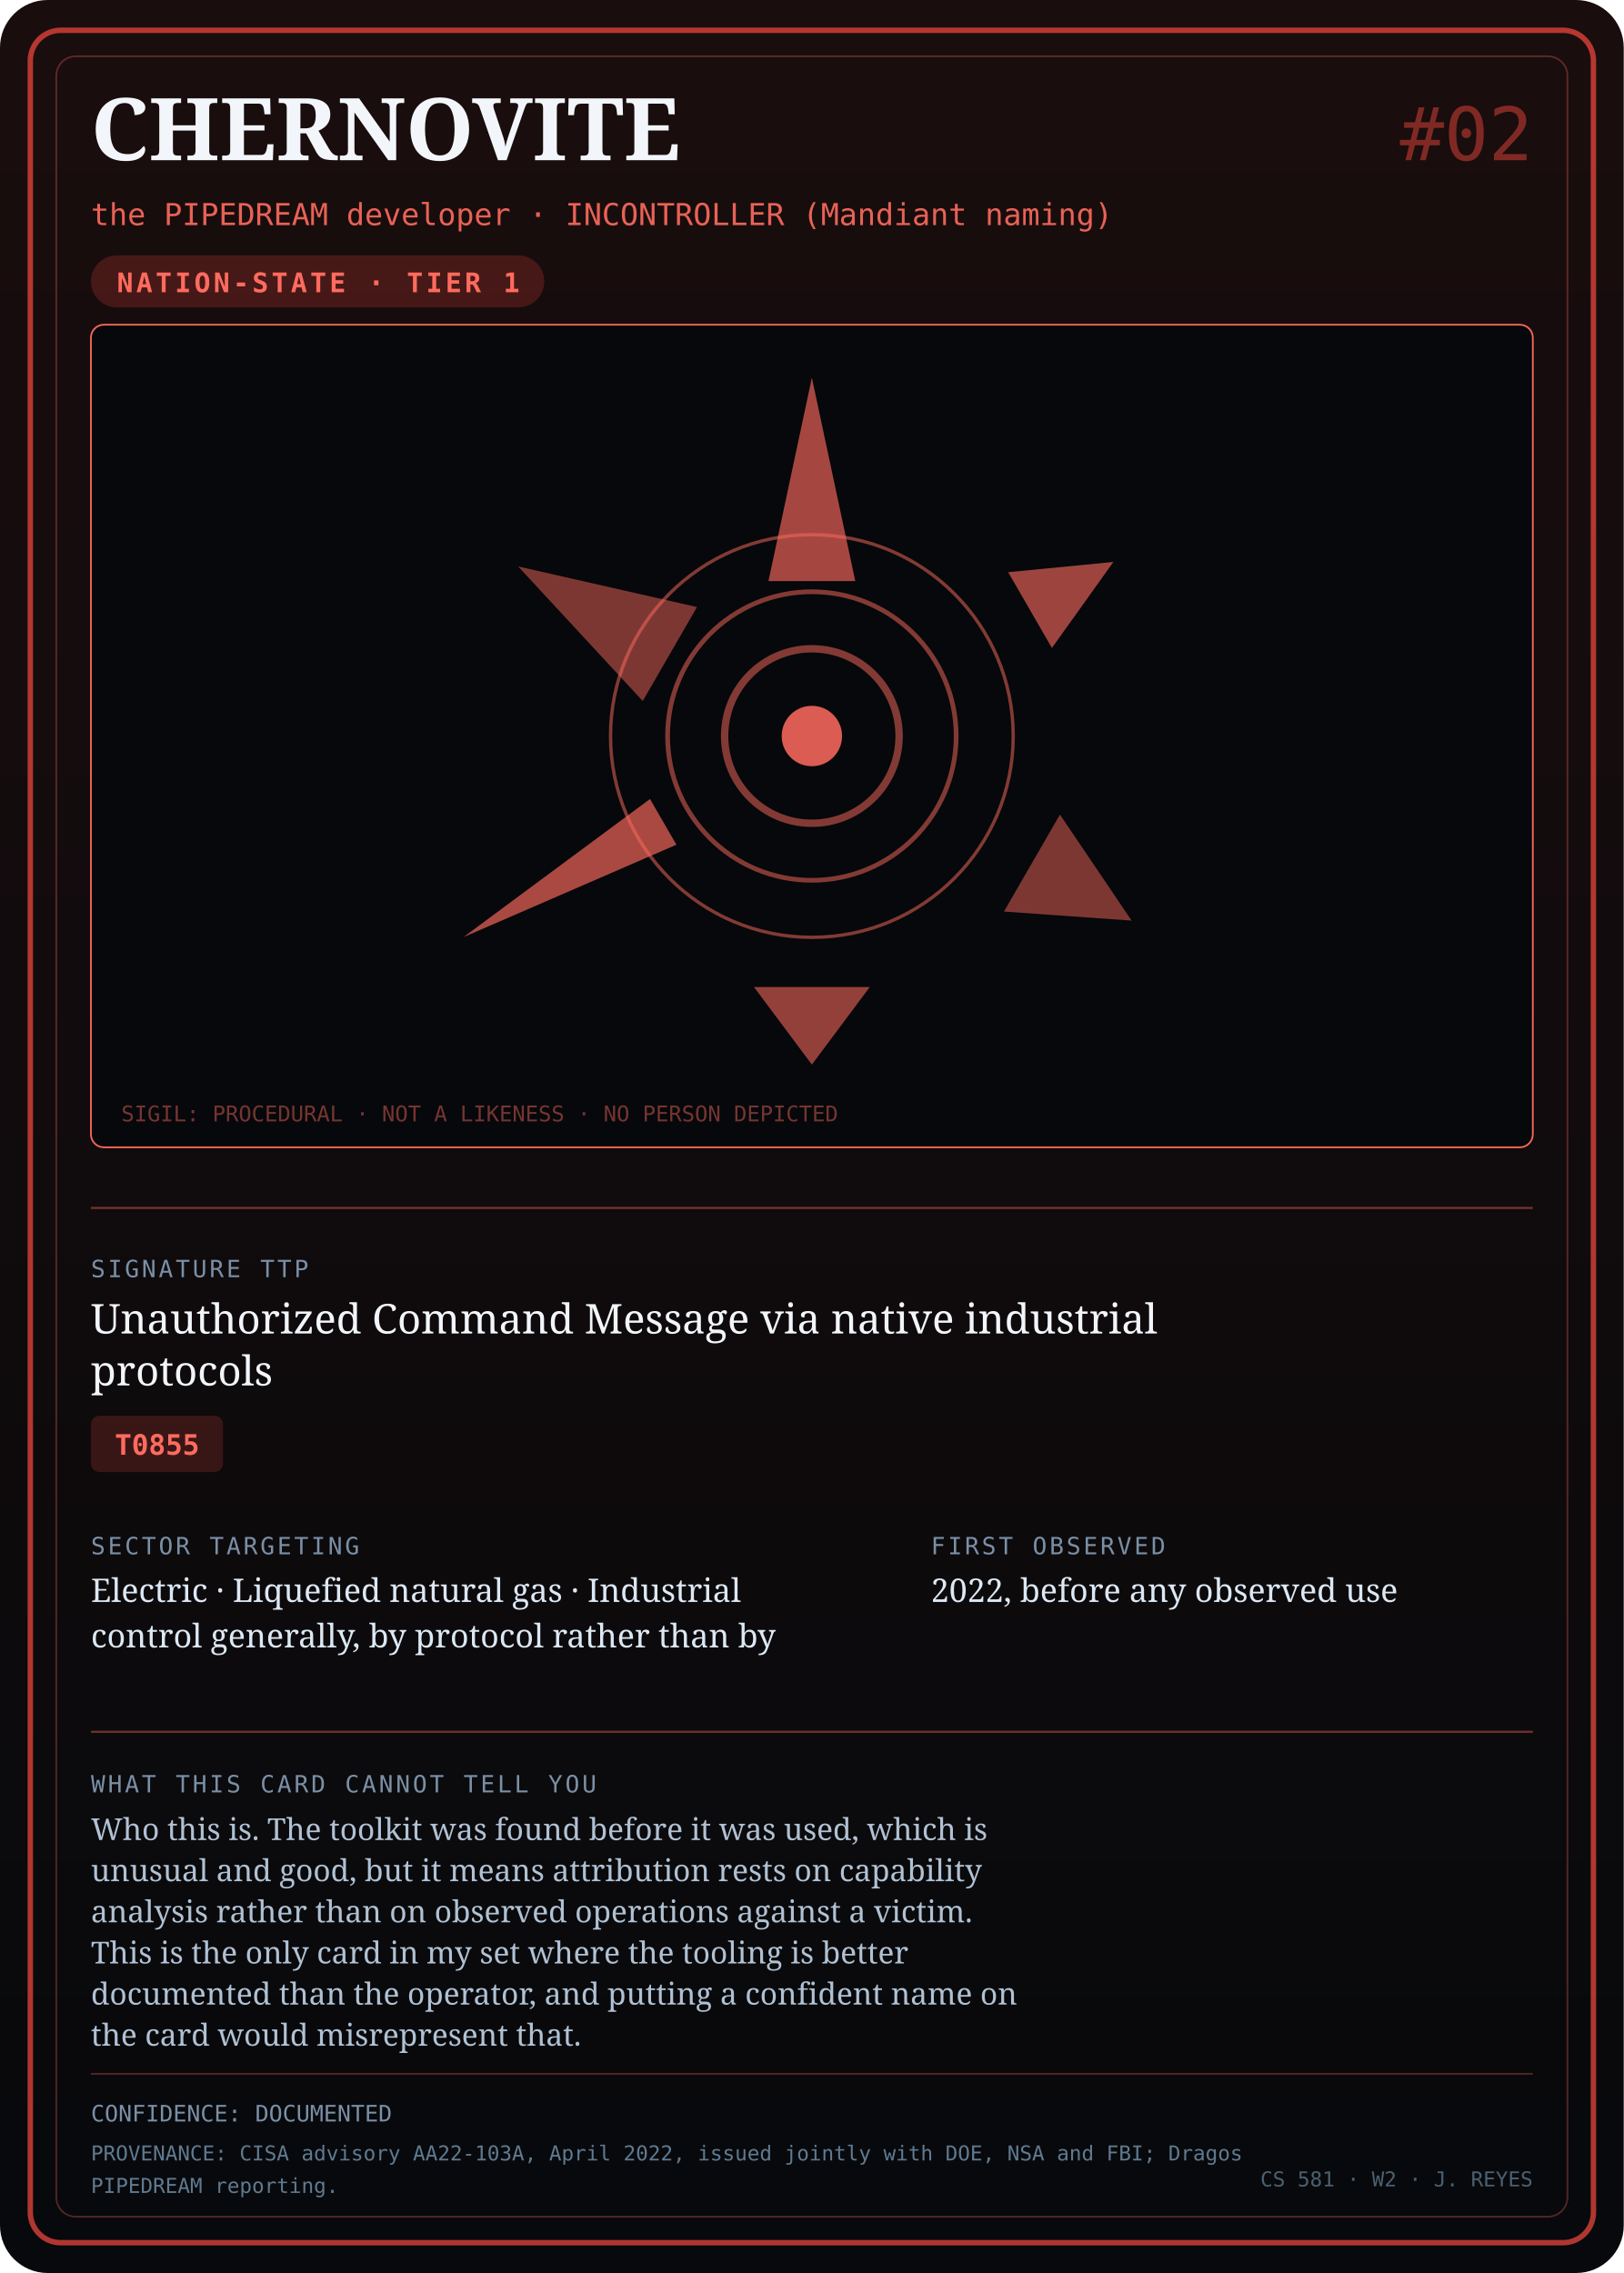
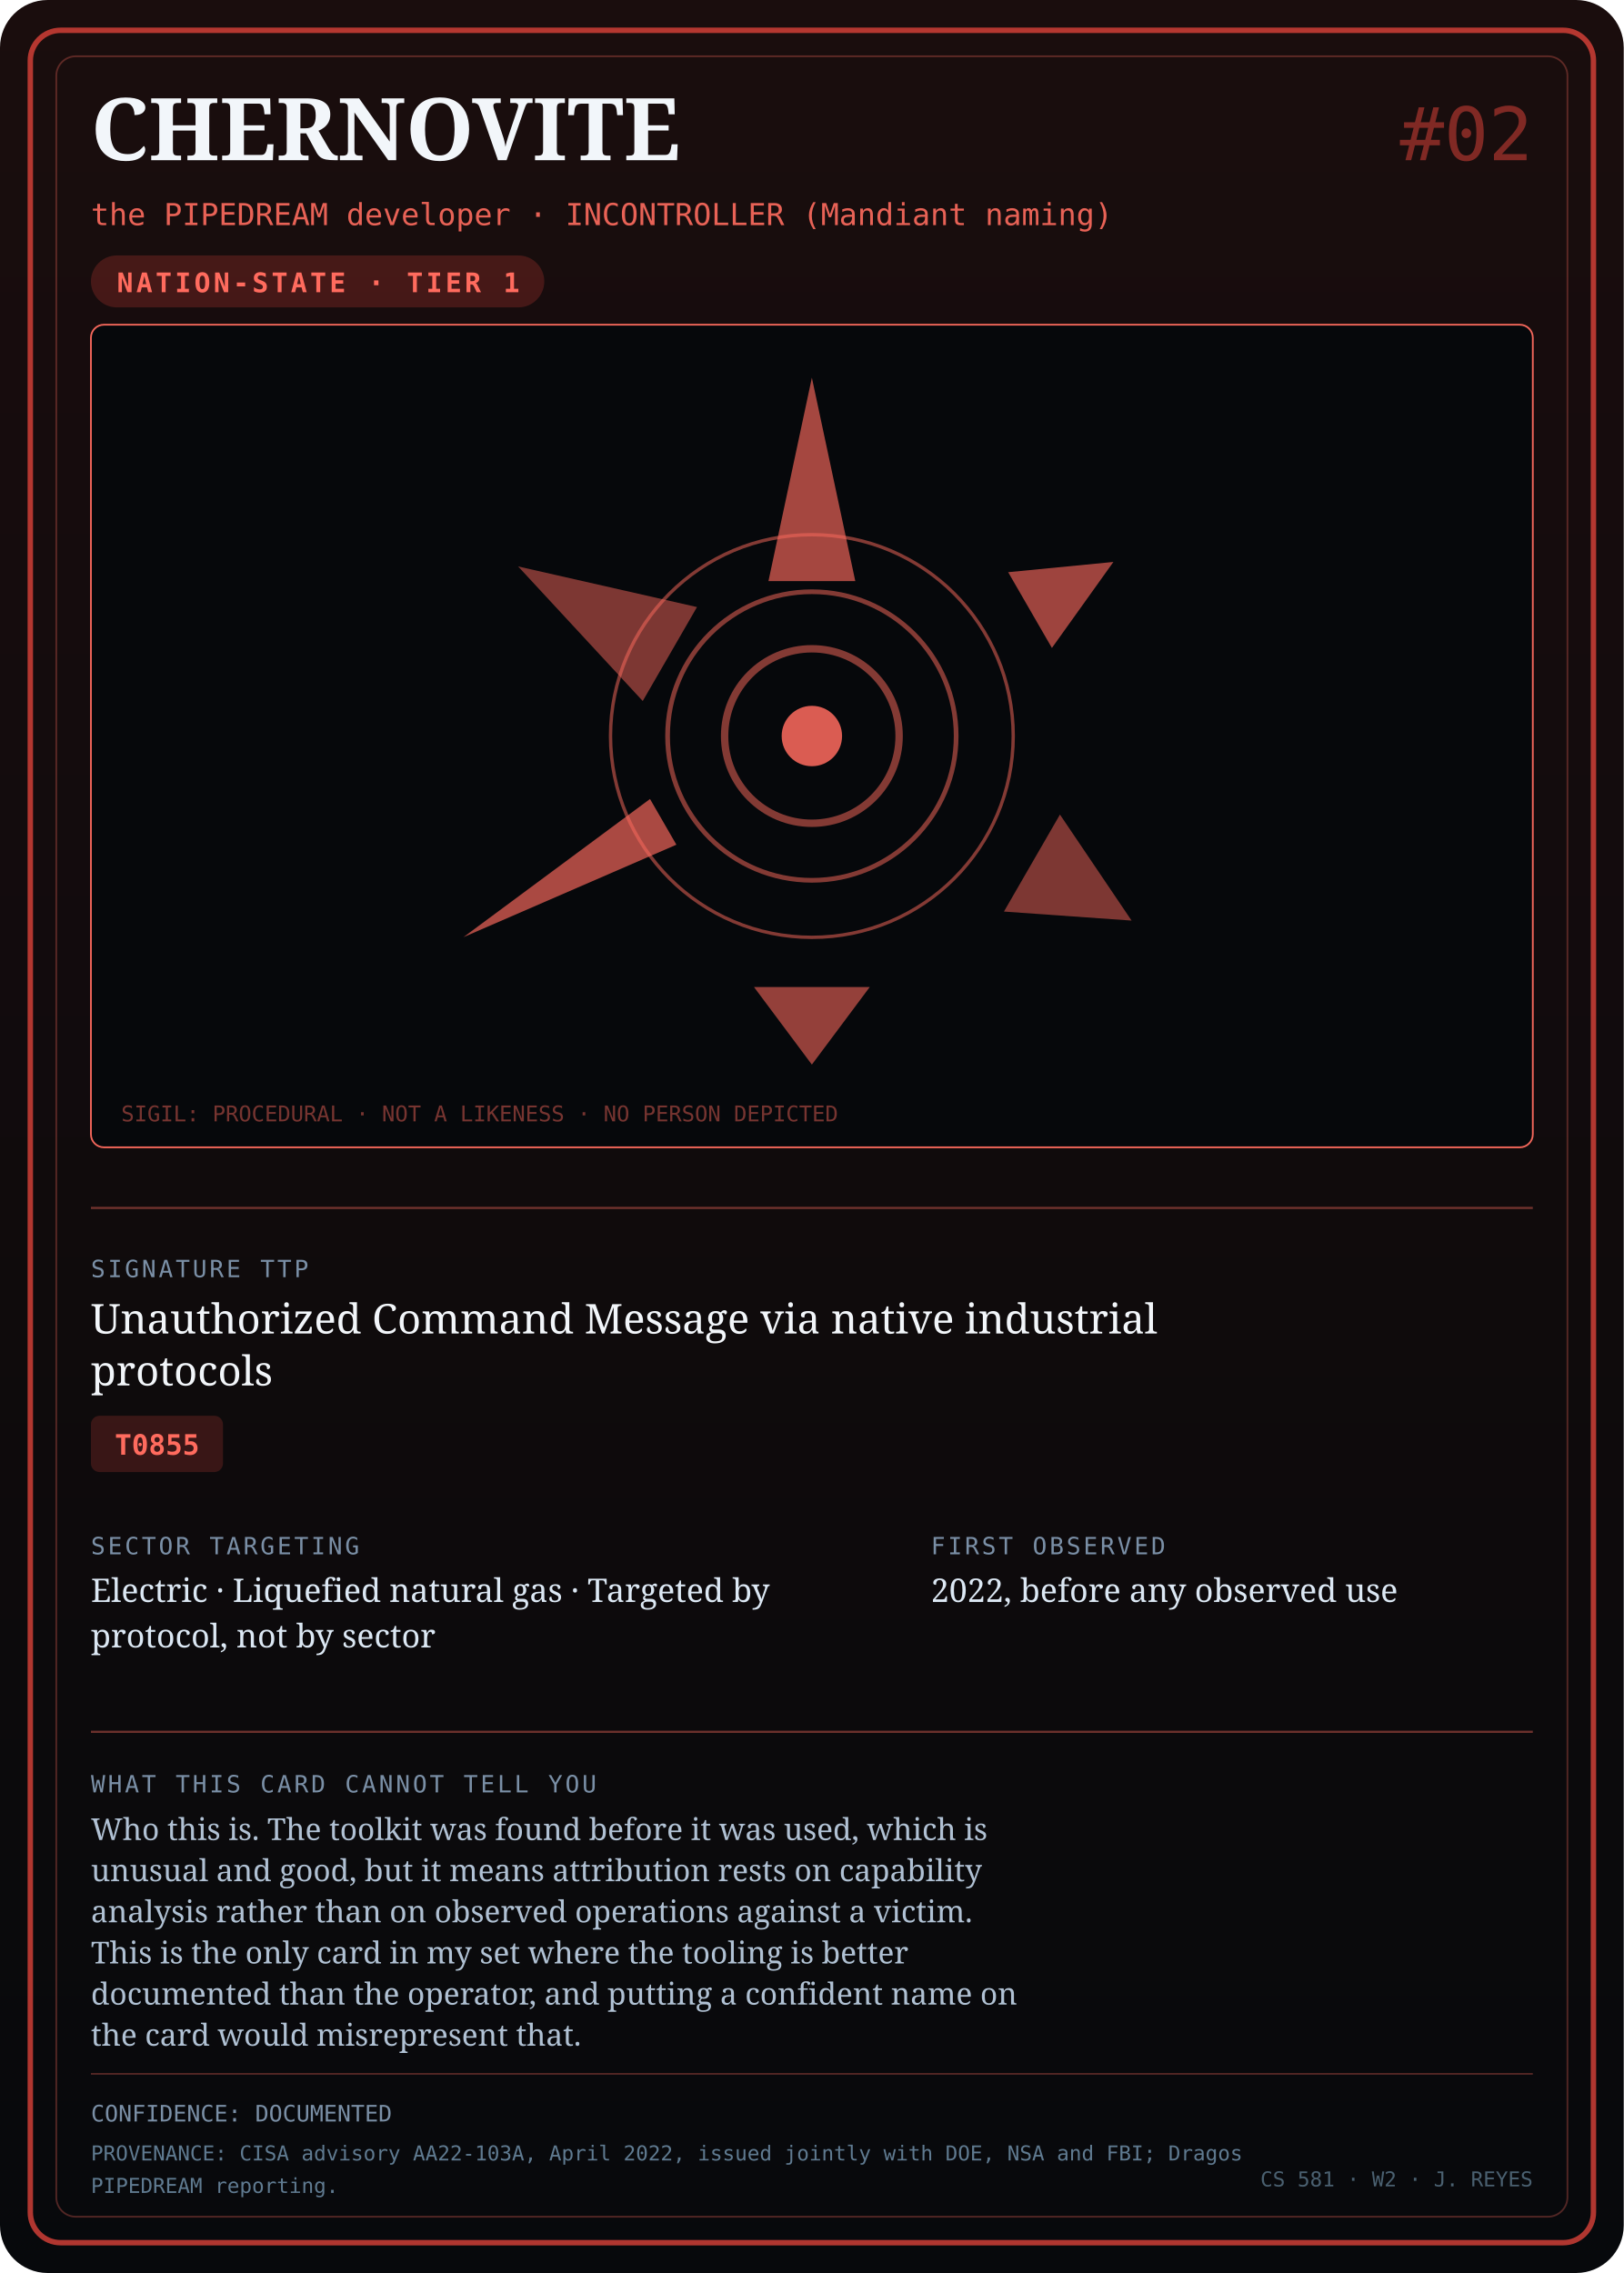
<svg xmlns="http://www.w3.org/2000/svg" viewBox="0 0 750 1050" width="750" height="1050" role="img" aria-label="Threat actor card: CHERNOVITE">
  <defs>
    <linearGradient id="g02" x1="0" y1="0" x2="0" y2="1">
      <stop offset="0" stop-color="#1a0d0d" />
      <stop offset="1" stop-color="#07090c" />
    </linearGradient>
    <clipPath id="art02">
      <rect x="42" y="150" width="666" height="380" rx="6" />
    </clipPath>
  </defs>
  <rect width="750" height="1050" rx="22" fill="url(#g02)" />
  <rect x="14" y="14" width="722" height="1022" rx="14" fill="none" stroke="#e8453c" stroke-width="2.5" opacity="0.75" />
  <rect x="26" y="26" width="698" height="998" rx="9" fill="none" stroke="#ff6b5e" stroke-width="0.8" opacity="0.3" />
  <text x="42" y="74" font-family="Georgia,serif" font-size="40" font-weight="bold" fill="#f2f6fa">CHERNOVITE</text>
  <text x="42" y="104" font-family="monospace" font-size="14" fill="#ff6b5e" opacity="0.9">the PIPEDREAM developer · INCONTROLLER (Mandiant naming)</text>
  <rect x="42" y="118" width="209.4" height="24" rx="12" fill="#e8453c" opacity="0.22" />
  <text x="54" y="135" font-family="monospace" font-size="12.5" font-weight="bold" fill="#ff6b5e" letter-spacing="1.4">NATION-STATE · TIER 1</text>
  <text x="708" y="74" text-anchor="end" font-family="monospace" font-size="34" fill="#e8453c" opacity="0.5">#02</text>
  <rect x="42" y="150" width="666" height="380" rx="6" fill="#05070a" stroke="#ff6b5e" stroke-width="0.8" opacity="0.95" />
  <g clip-path="url(#art02)">
    <g transform="translate(375 340) scale(1.55)">
      <g transform="rotate(0.0 0 0)">
        <path d="M -12.937 -46.174 L 0 -106.801 L 12.937 -46.174 Z" fill="#ff6b5e" opacity="0.64" />
      </g>
      <g transform="rotate(60.0 0 0)">
        <path d="M -13.036 -75.072 L 0 -103.757 L 13.036 -75.072 Z" fill="#ff6b5e" opacity="0.61" />
      </g>
      <g transform="rotate(120.0 0 0)">
        <path d="M -16.69 -75.727 L 0 -110.015 L 16.69 -75.727 Z" fill="#ff6b5e" opacity="0.48" />
      </g>
      <g transform="rotate(180.0 0 0)">
        <path d="M -17.249 -74.81 L 0 -97.927 L 17.249 -74.81 Z" fill="#ff6b5e" opacity="0.57" />
      </g>
      <g transform="rotate(240.0 0 0)">
        <path d="M -7.865 -51.156 L 0 -119.895 L 7.865 -51.156 Z" fill="#ff6b5e" opacity="0.66" />
      </g>
      <g transform="rotate(300.0 0 0)">
        <path d="M -16.167 -48.864 L 0 -101.069 L 16.167 -48.864 Z" fill="#ff6b5e" opacity="0.48" />
      </g>
      <circle r="26" fill="none" stroke="#ff6b5e" stroke-width="2.2" opacity="0.5" />
      <circle r="43" fill="none" stroke="#ff6b5e" stroke-width="1.4" opacity="0.5" />
      <circle r="60" fill="none" stroke="#ff6b5e" stroke-width="1.0" opacity="0.5" />
      <circle r="9" fill="#ff6b5e" opacity="0.85" />
    </g>
  </g>
  <text x="56" y="518" font-family="monospace" font-size="10" fill="#ff6b5e" opacity="0.45">SIGIL: PROCEDURAL · NOT A LIKENESS · NO PERSON DEPICTED</text>
  <line x1="42" y1="558" x2="708" y2="558" stroke="#ff6b5e" stroke-width="1" opacity="0.4" />
  <text x="42" y="590" font-family="monospace" font-size="11" fill="#7a8fa6" letter-spacing="1.2">SIGNATURE TTP</text>
  <text x="42" y="616" font-family="Georgia,serif" font-size="19" fill="#f2f6fa">Unauthorized Command Message via native industrial</text>
  <text x="42" y="640" font-family="Georgia,serif" font-size="19" fill="#f2f6fa">protocols</text>
  <rect x="42" y="654" width="61" height="26" rx="4" fill="#e8453c" opacity="0.2" />
  <text x="53" y="672" font-family="monospace" font-size="13" font-weight="bold" fill="#ff6b5e">T0855</text>
  <text x="42" y="718" font-family="monospace" font-size="11" fill="#7a8fa6" letter-spacing="1.2">SECTOR TARGETING</text>
-   <text x="42" y="740" font-family="Georgia,serif" font-size="15" fill="#dce8f4">Electric · Liquefied natural gas · Industrial</text>
-   <text x="42" y="761" font-family="Georgia,serif" font-size="15" fill="#dce8f4">control generally, by protocol rather than by</text>
+   <text x="42" y="740" font-family="Georgia,serif" font-size="15" fill="#dce8f4">Electric · Liquefied natural gas · Targeted by</text>
+   <text x="42" y="761" font-family="Georgia,serif" font-size="15" fill="#dce8f4">protocol, not by sector</text>
  <text x="430" y="718" font-family="monospace" font-size="11" fill="#7a8fa6" letter-spacing="1.2">FIRST OBSERVED</text>
  <text x="430" y="740" font-family="Georgia,serif" font-size="15" fill="#dce8f4">2022, before any observed use</text>
  <line x1="42" y1="800" x2="708" y2="800" stroke="#ff6b5e" stroke-width="1" opacity="0.4" />
  <text x="42" y="828" font-family="monospace" font-size="11" fill="#7a8fa6" letter-spacing="1.2">WHAT THIS CARD CANNOT TELL YOU</text>
  <text x="42" y="850" font-family="Georgia,serif" font-size="14" fill="#b9cbdd" opacity="0.95">Who this is. The toolkit was found before it was used, which is</text>
  <text x="42" y="869" font-family="Georgia,serif" font-size="14" fill="#b9cbdd" opacity="0.95">unusual and good, but it means attribution rests on capability</text>
  <text x="42" y="888" font-family="Georgia,serif" font-size="14" fill="#b9cbdd" opacity="0.95">analysis rather than on observed operations against a victim.</text>
  <text x="42" y="907" font-family="Georgia,serif" font-size="14" fill="#b9cbdd" opacity="0.95">This is the only card in my set where the tooling is better</text>
  <text x="42" y="926" font-family="Georgia,serif" font-size="14" fill="#b9cbdd" opacity="0.95">documented than the operator, and putting a confident name on</text>
  <text x="42" y="945" font-family="Georgia,serif" font-size="14" fill="#b9cbdd" opacity="0.95">the card would misrepresent that.</text>
  <line x1="42" y1="958" x2="708" y2="958" stroke="#ff6b5e" stroke-width="0.8" opacity="0.3" />
  <text x="42" y="980" font-family="monospace" font-size="10.5" fill="#7a8fa6">CONFIDENCE: DOCUMENTED</text>
  <text x="42" y="998" font-family="monospace" font-size="9.5" fill="#5f7a90">PROVENANCE: CISA advisory AA22-103A, April 2022, issued jointly with DOE, NSA and FBI; Dragos</text>
  <text x="42" y="1013" font-family="monospace" font-size="9.5" fill="#5f7a90">PIPEDREAM reporting.</text>
  <text x="708" y="1010" text-anchor="end" font-family="monospace" font-size="9.5" fill="#4a6070">CS 581 · W2 · J. REYES</text>
</svg>
